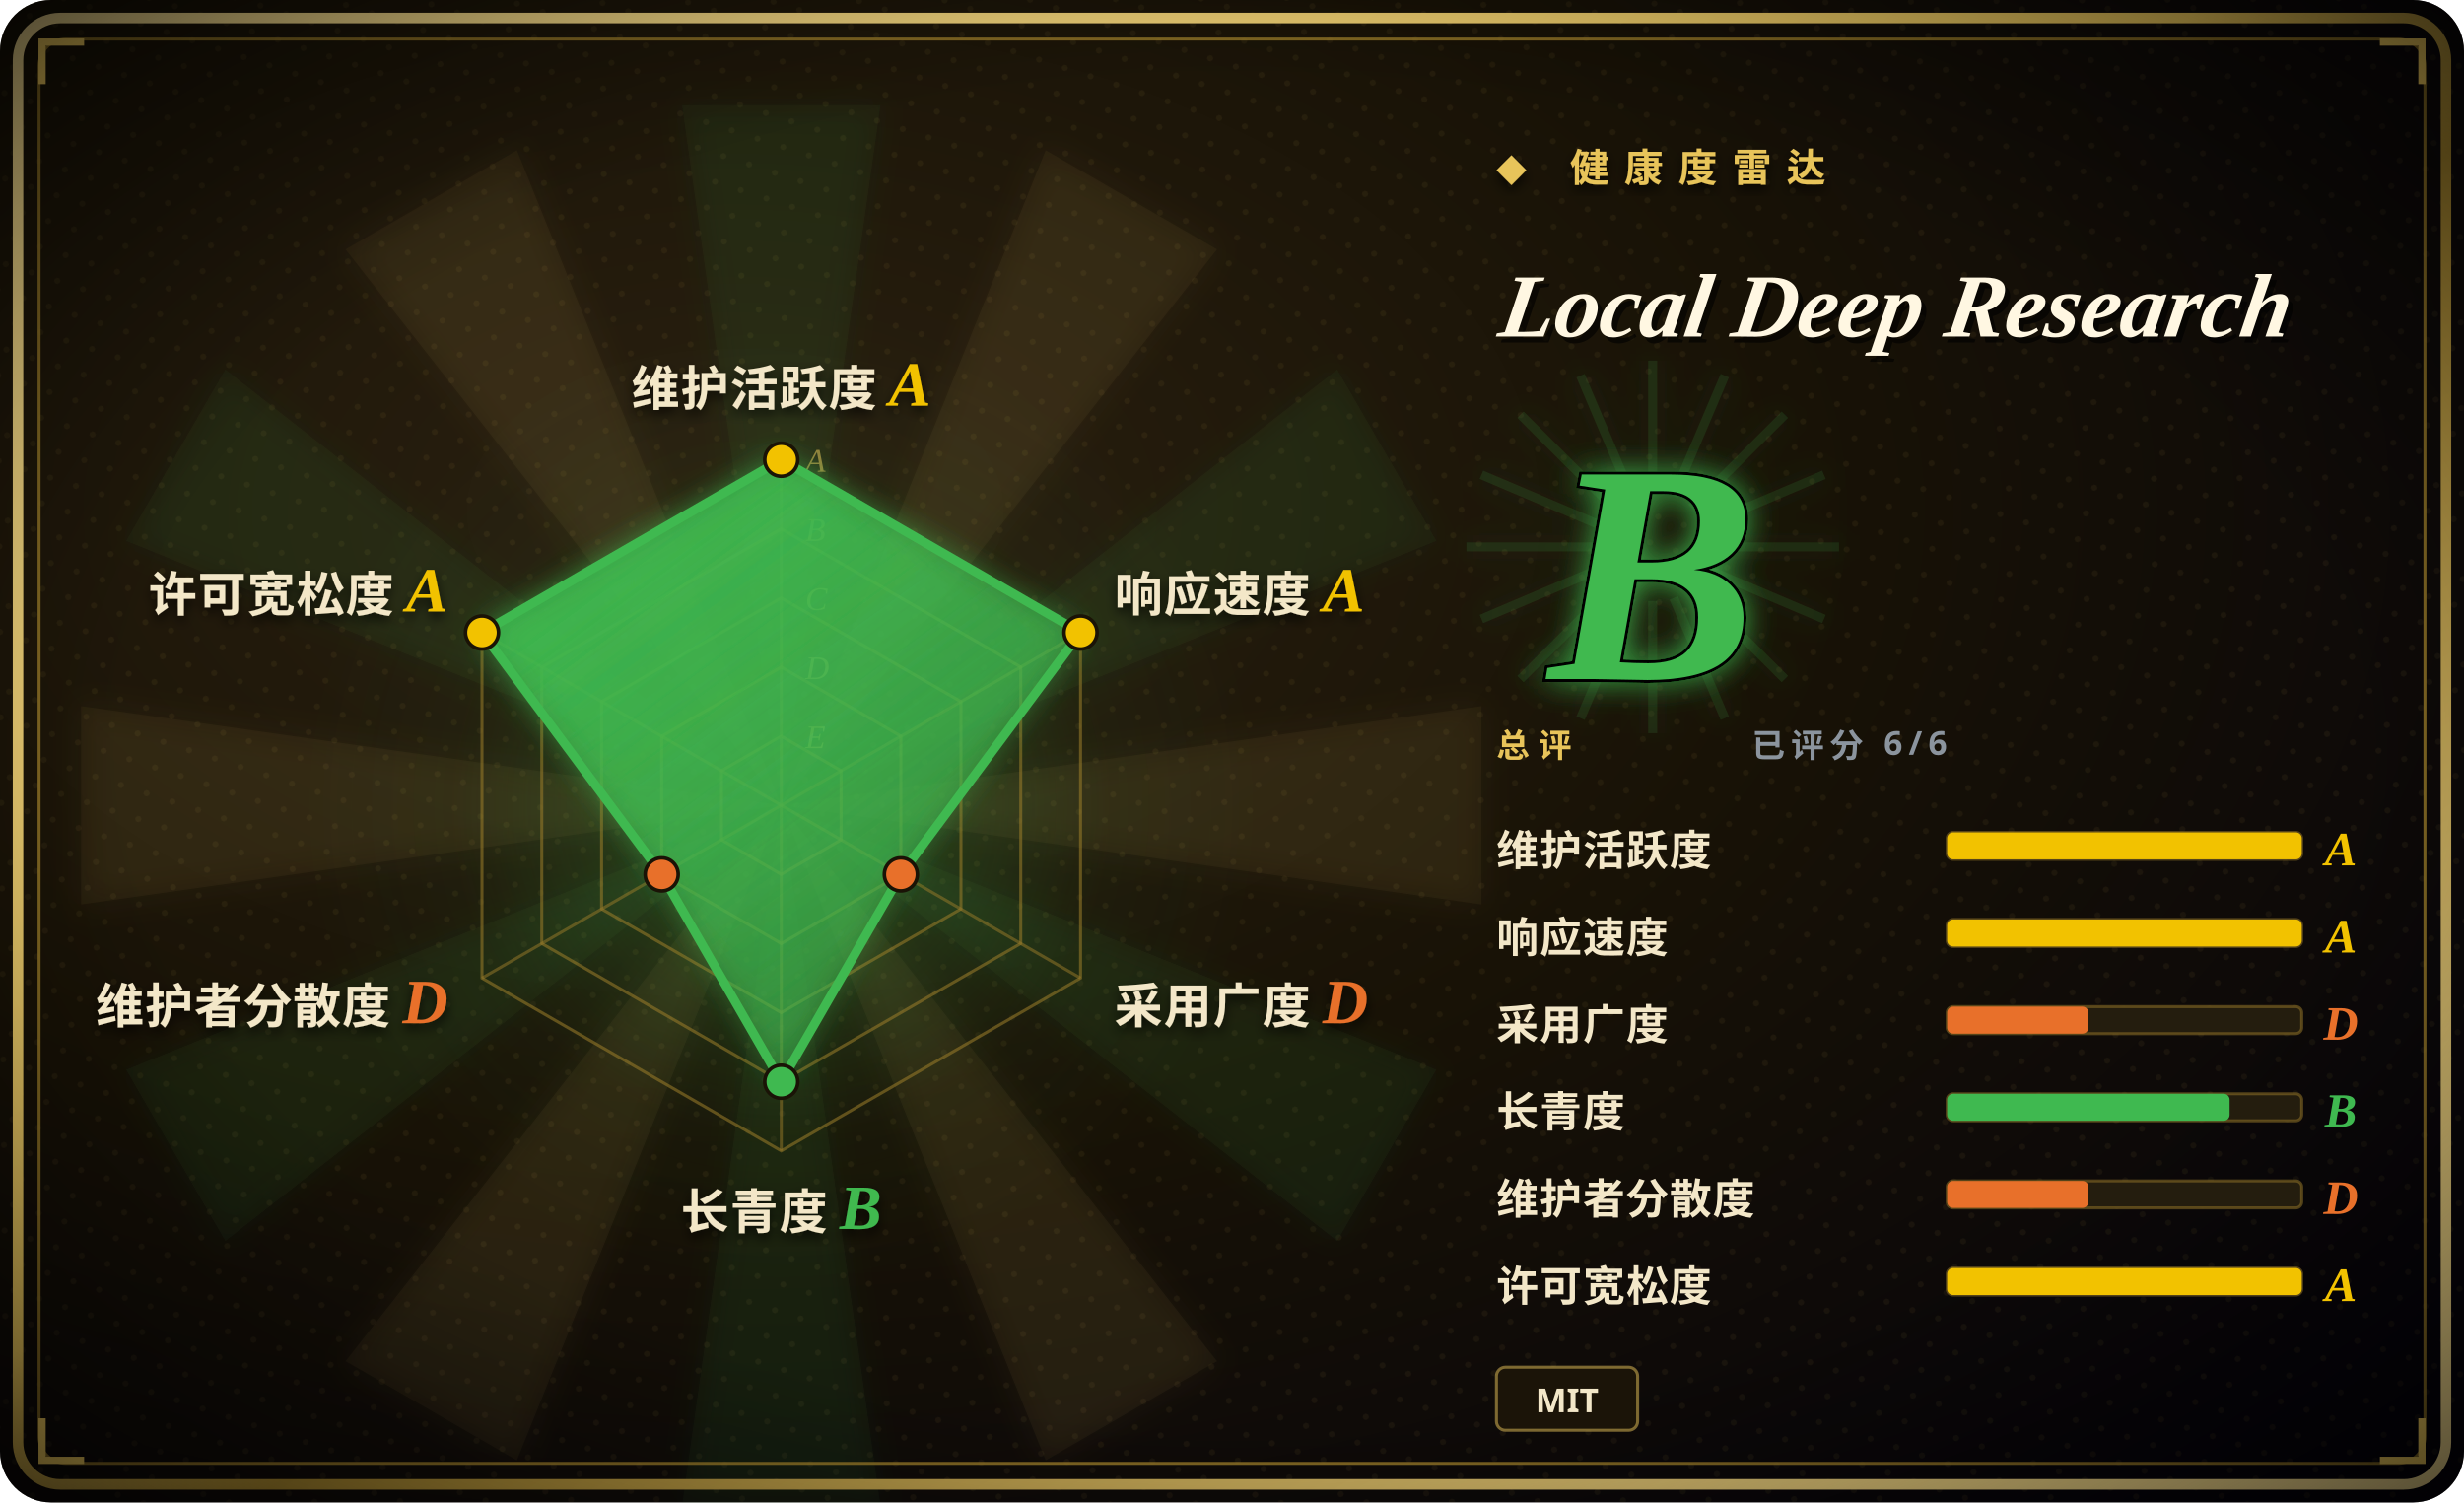
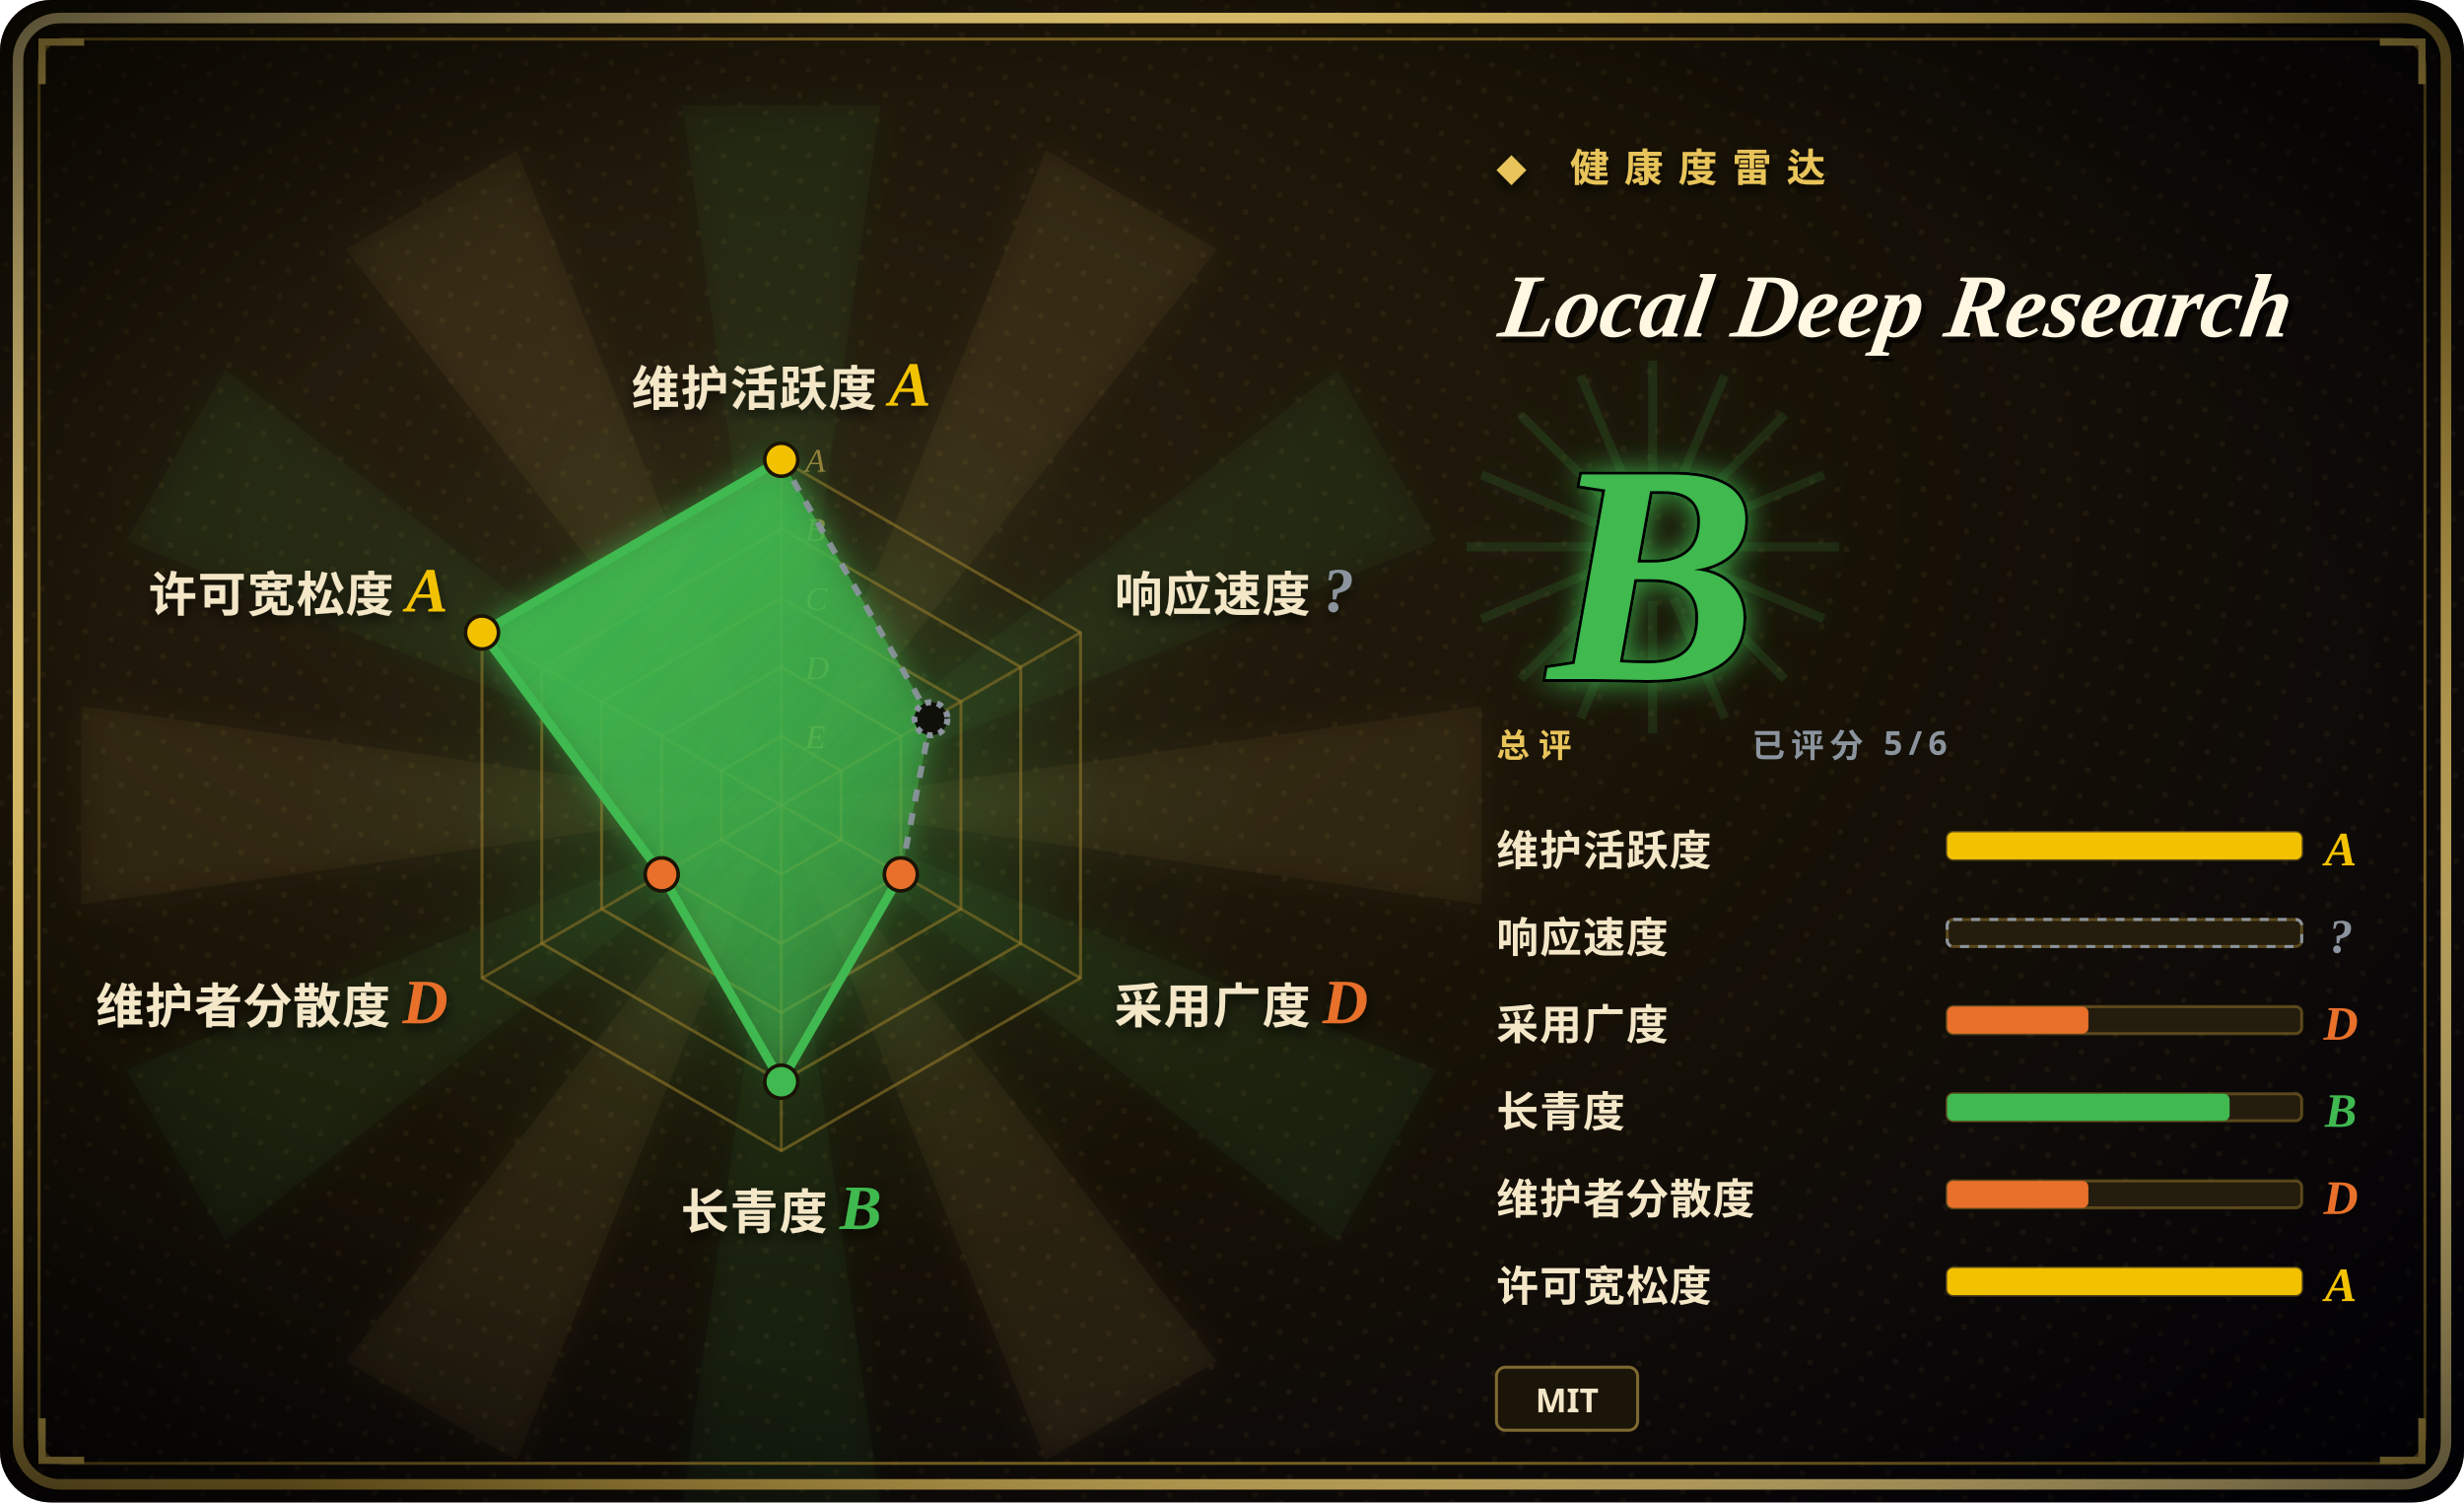
<svg xmlns="http://www.w3.org/2000/svg" width="820" height="500" viewBox="0 0 820 500">
  <defs>
    <radialGradient id="bg" cx="30%" cy="34%" r="90%">
      <stop offset="0%" stop-color="#2a2010" />
      <stop offset="48%" stop-color="#181206" />
      <stop offset="100%" stop-color="#05030a" />
    </radialGradient>
    <radialGradient id="vig" cx="50%" cy="50%" r="72%">
      <stop offset="62%" stop-color="#000000" stop-opacity="0" />
      <stop offset="100%" stop-color="#000000" stop-opacity="0.72" />
    </radialGradient>
    <linearGradient id="frame" x1="0" y1="0" x2="1" y2="1">
      <stop offset="0%" stop-color="#f6dd92" />
      <stop offset="45%" stop-color="#E8C45A" />
      <stop offset="55%" stop-color="#9c7d2a" />
      <stop offset="100%" stop-color="#f6dd92" />
    </linearGradient>
    <linearGradient id="poly" x1="0" y1="0" x2="0.7" y2="1">
      <stop offset="0%" stop-color="#3FB950" stop-opacity="0.92" />
      <stop offset="100%" stop-color="#3FB950" stop-opacity="0.34" />
    </linearGradient>
    <radialGradient id="halo" cx="50%" cy="50%" r="50%">
      <stop offset="0%" stop-color="#3FB950" stop-opacity="0.34" />
      <stop offset="68%" stop-color="#3FB950" stop-opacity="0.04" />
      <stop offset="100%" stop-color="#3FB950" stop-opacity="0" />
    </radialGradient>
    <filter id="glow" x="-60%" y="-60%" width="220%" height="220%">
      <feGaussianBlur stdDeviation="5" result="b" />
      <feMerge>
        <feMergeNode in="b" />
        <feMergeNode in="SourceGraphic" />
      </feMerge>
    </filter>
    <filter id="soft" x="-30%" y="-30%" width="160%" height="160%">
      <feDropShadow dx="0" dy="2" stdDeviation="2" flood-color="#000" flood-opacity="0.7" />
    </filter>
    <pattern id="halftone" width="9" height="9" patternUnits="userSpaceOnUse" patternTransform="rotate(18)">
      <circle cx="2" cy="2" r="1" fill="#E8C45A" fill-opacity="0.06" />
    </pattern>
  </defs>
  <rect width="820" height="500" rx="17" fill="url(#bg)" />
  <rect width="820" height="500" rx="17" fill="url(#halftone)" />
  <g opacity="0.5" filter="url(#glow)">
    <path d="M260,268 L493,235 L493,301 Z" fill="#E8C45A" fill-opacity="0.10" />
    <path d="M260,268 L478,356 L445,413 Z" fill="#3FB950" fill-opacity="0.10" />
    <path d="M260,268 L405,453 L348,486 Z" fill="#E8C45A" fill-opacity="0.10" />
    <path d="M260,268 L293,501 L227,501 Z" fill="#3FB950" fill-opacity="0.10" />
    <path d="M260,268 L172,486 L115,453 Z" fill="#E8C45A" fill-opacity="0.10" />
    <path d="M260,268 L75,413 L42,356 Z" fill="#3FB950" fill-opacity="0.10" />
    <path d="M260,268 L27,301 L27,235 Z" fill="#E8C45A" fill-opacity="0.10" />
    <path d="M260,268 L42,180 L75,123 Z" fill="#3FB950" fill-opacity="0.10" />
    <path d="M260,268 L115,83 L172,50 Z" fill="#E8C45A" fill-opacity="0.10" />
    <path d="M260,268 L227,35 L293,35 Z" fill="#3FB950" fill-opacity="0.10" />
    <path d="M260,268 L348,50 L405,83 Z" fill="#E8C45A" fill-opacity="0.10" />
    <path d="M260,268 L445,123 L478,180 Z" fill="#3FB950" fill-opacity="0.10" />
  </g>
  <circle cx="260" cy="268" r="161" fill="url(#halo)" />
  <rect x="6" y="6" width="808" height="488" rx="14" fill="none" stroke="url(#frame)" stroke-width="3.5" />
  <rect x="13" y="13" width="794" height="474" rx="9" fill="none" stroke="#9c7d2a" stroke-width="1" stroke-opacity="0.8" />
  <path d="M14,28 L14,14 L28,14" fill="none" stroke="#E8C45A" stroke-width="2.4" />
  <path d="M806,28 L806,14 L792,14" fill="none" stroke="#E8C45A" stroke-width="2.4" />
  <path d="M14,472 L14,486 L28,486" fill="none" stroke="#E8C45A" stroke-width="2.4" />
  <path d="M806,472 L806,486 L792,486" fill="none" stroke="#E8C45A" stroke-width="2.4" />
  <rect width="820" height="500" rx="17" fill="url(#vig)" />
  <polygon points="260.0,153.0 359.6,210.5 359.6,325.5 260.0,383.0 160.4,325.5 160.4,210.5" fill="none" stroke="#9c7d2a" stroke-opacity="0.55" stroke-width="1" />
  <polygon points="260.0,176.0 339.7,222.0 339.7,314.0 260.0,360.0 180.3,314.0 180.3,222.0" fill="none" stroke="#9c7d2a" stroke-opacity="0.55" stroke-width="1" />
  <polygon points="260.0,199.0 319.8,233.5 319.8,302.5 260.0,337.0 200.2,302.5 200.2,233.5" fill="none" stroke="#9c7d2a" stroke-opacity="0.55" stroke-width="1" />
  <polygon points="260.0,222.0 299.8,245.0 299.8,291.0 260.0,314.0 220.2,291.0 220.2,245.0" fill="none" stroke="#9c7d2a" stroke-opacity="0.55" stroke-width="1" />
  <polygon points="260.0,245.0 279.9,256.5 279.9,279.5 260.0,291.0 240.1,279.5 240.1,256.5" fill="none" stroke="#9c7d2a" stroke-opacity="0.55" stroke-width="1" />
  <line x1="260" y1="268" x2="260.0" y2="153.0" stroke="#9c7d2a" stroke-opacity="0.5" stroke-width="1" />
  <line x1="260" y1="268" x2="359.6" y2="210.5" stroke="#9c7d2a" stroke-opacity="0.5" stroke-width="1" />
  <line x1="260" y1="268" x2="359.6" y2="325.5" stroke="#9c7d2a" stroke-opacity="0.5" stroke-width="1" />
  <line x1="260" y1="268" x2="260.0" y2="383.0" stroke="#9c7d2a" stroke-opacity="0.5" stroke-width="1" />
  <line x1="260" y1="268" x2="160.4" y2="325.5" stroke="#9c7d2a" stroke-opacity="0.5" stroke-width="1" />
  <line x1="260" y1="268" x2="160.4" y2="210.5" stroke="#9c7d2a" stroke-opacity="0.5" stroke-width="1" />
  <text x="268" y="157.0" font-size="11" font-style="italic" fill="#E8C45A" fill-opacity="0.55" font-family="'Georgia','Times New Roman',serif">A</text>
  <text x="268" y="180.0" font-size="11" font-style="italic" fill="#E8C45A" fill-opacity="0.55" font-family="'Georgia','Times New Roman',serif">B</text>
  <text x="268" y="203.0" font-size="11" font-style="italic" fill="#E8C45A" fill-opacity="0.55" font-family="'Georgia','Times New Roman',serif">C</text>
  <text x="268" y="226.0" font-size="11" font-style="italic" fill="#E8C45A" fill-opacity="0.55" font-family="'Georgia','Times New Roman',serif">D</text>
  <text x="268" y="249.0" font-size="11" font-style="italic" fill="#E8C45A" fill-opacity="0.55" font-family="'Georgia','Times New Roman',serif">E</text>
-   <polygon points="260.0,153.0 359.6,210.5 299.8,291.0 260.0,360.0 220.2,291.0 160.4,210.5" fill="url(#poly)" filter="url(#glow)" />
-   <line x1="260.0" y1="153.0" x2="359.6" y2="210.5" stroke="#3FB950" stroke-width="3" />
-   <line x1="359.6" y1="210.5" x2="299.8" y2="291.0" stroke="#3FB950" stroke-width="3" />
+   <polygon points="260.0,153.0 309.8,239.2 299.8,291.0 260.0,360.0 220.2,291.0 160.4,210.5" fill="url(#poly)" filter="url(#glow)" />
+   <line x1="260.0" y1="153.0" x2="309.8" y2="239.2" stroke="#8B949E" stroke-width="2" stroke-dasharray="4 4" stroke-opacity="0.92" />
+   <line x1="309.8" y1="239.2" x2="299.8" y2="291.0" stroke="#8B949E" stroke-width="2" stroke-dasharray="4 4" stroke-opacity="0.92" />
  <line x1="299.8" y1="291.0" x2="260.0" y2="360.0" stroke="#3FB950" stroke-width="3" />
  <line x1="260.0" y1="360.0" x2="220.2" y2="291.0" stroke="#3FB950" stroke-width="3" />
  <line x1="220.2" y1="291.0" x2="160.4" y2="210.5" stroke="#3FB950" stroke-width="3" />
  <line x1="160.4" y1="210.5" x2="260.0" y2="153.0" stroke="#3FB950" stroke-width="3" />
  <circle cx="260.0" cy="153.0" r="5.5" fill="#F2C200" stroke="#1a1306" stroke-width="1.2" />
-   <circle cx="359.6" cy="210.5" r="5.5" fill="#F2C200" stroke="#1a1306" stroke-width="1.2" />
+   <circle cx="309.8" cy="239.2" r="5.5" fill="#10100b" stroke="#8B949E" stroke-width="2" stroke-dasharray="2 2" />
  <circle cx="299.8" cy="291.0" r="5.5" fill="#E8702A" stroke="#1a1306" stroke-width="1.2" />
  <circle cx="260.0" cy="360.0" r="5.5" fill="#3FB950" stroke="#1a1306" stroke-width="1.2" />
  <circle cx="220.2" cy="291.0" r="5.5" fill="#E8702A" stroke="#1a1306" stroke-width="1.2" />
  <circle cx="160.4" cy="210.5" r="5.5" fill="#F2C200" stroke="#1a1306" stroke-width="1.2" />
  <text x="260.0" y="135.0" font-size="16" font-weight="900" fill="#f3e7c8" text-anchor="middle" font-family="'PingFang SC','Hiragino Sans GB','Heiti SC','Microsoft YaHei',sans-serif" letter-spacing="0.4" filter="url(#soft)">维护活跃度 <tspan fill="#F2C200" font-family="'Georgia','Times New Roman',serif" font-style="italic" font-size="21">A</tspan>
  </text>
-   <text x="370.9" y="203.5" font-size="16" font-weight="900" fill="#f3e7c8" text-anchor="start" font-family="'PingFang SC','Hiragino Sans GB','Heiti SC','Microsoft YaHei',sans-serif" letter-spacing="0.4" filter="url(#soft)">响应速度 <tspan fill="#F2C200" font-family="'Georgia','Times New Roman',serif" font-style="italic" font-size="21">A</tspan>
+   <text x="370.9" y="203.5" font-size="16" font-weight="900" fill="#f3e7c8" text-anchor="start" font-family="'PingFang SC','Hiragino Sans GB','Heiti SC','Microsoft YaHei',sans-serif" letter-spacing="0.4" filter="url(#soft)">响应速度 <tspan fill="#8B949E" font-family="'Georgia','Times New Roman',serif" font-style="italic" font-size="21">?</tspan>
  </text>
  <text x="370.9" y="340.5" font-size="16" font-weight="900" fill="#f3e7c8" text-anchor="start" font-family="'PingFang SC','Hiragino Sans GB','Heiti SC','Microsoft YaHei',sans-serif" letter-spacing="0.4" filter="url(#soft)">采用广度 <tspan fill="#E8702A" font-family="'Georgia','Times New Roman',serif" font-style="italic" font-size="21">D</tspan>
  </text>
  <text x="260.0" y="409.0" font-size="16" font-weight="900" fill="#f3e7c8" text-anchor="middle" font-family="'PingFang SC','Hiragino Sans GB','Heiti SC','Microsoft YaHei',sans-serif" letter-spacing="0.4" filter="url(#soft)">长青度 <tspan fill="#3FB950" font-family="'Georgia','Times New Roman',serif" font-style="italic" font-size="21">B</tspan>
  </text>
  <text x="149.1" y="340.5" font-size="16" font-weight="900" fill="#f3e7c8" text-anchor="end" font-family="'PingFang SC','Hiragino Sans GB','Heiti SC','Microsoft YaHei',sans-serif" letter-spacing="0.4" filter="url(#soft)">维护者分散度 <tspan fill="#E8702A" font-family="'Georgia','Times New Roman',serif" font-style="italic" font-size="21">D</tspan>
  </text>
  <text x="149.1" y="203.5" font-size="16" font-weight="900" fill="#f3e7c8" text-anchor="end" font-family="'PingFang SC','Hiragino Sans GB','Heiti SC','Microsoft YaHei',sans-serif" letter-spacing="0.4" filter="url(#soft)">许可宽松度 <tspan fill="#F2C200" font-family="'Georgia','Times New Roman',serif" font-style="italic" font-size="21">A</tspan>
  </text>
  <text x="498" y="60" font-size="13" letter-spacing="5" fill="#E8C45A" font-weight="900" font-family="'PingFang SC','Hiragino Sans GB','Heiti SC','Microsoft YaHei',sans-serif" filter="url(#soft)">◆ 健康度雷达</text>
  <g transform="translate(498,112) skewX(-9)">
    <text x="2" y="2" font-size="30" font-weight="900" font-style="italic" fill="#000" fill-opacity="0.6" font-family="'Georgia','Times New Roman',serif">Local Deep Research</text>
    <text x="0" y="0" font-size="30" font-weight="900" font-style="italic" fill="#fff7e2" font-family="'Georgia','Times New Roman',serif">Local Deep Research</text>
  </g>
  <line x1="498" y1="124" x2="648" y2="124" stroke="url(#frame)" stroke-width="2" />
  <g opacity="0.85" filter="url(#glow)">
    <line x1="568" y1="182" x2="612" y2="182" stroke="#3FB950" stroke-opacity="0.16" stroke-width="3" />
    <line x1="567" y1="189" x2="607" y2="206" stroke="#3FB950" stroke-opacity="0.16" stroke-width="3" />
    <line x1="563" y1="195" x2="594" y2="226" stroke="#3FB950" stroke-opacity="0.16" stroke-width="3" />
    <line x1="557" y1="199" x2="574" y2="239" stroke="#3FB950" stroke-opacity="0.16" stroke-width="3" />
    <line x1="550" y1="200" x2="550" y2="244" stroke="#3FB950" stroke-opacity="0.16" stroke-width="3" />
    <line x1="543" y1="199" x2="526" y2="239" stroke="#3FB950" stroke-opacity="0.16" stroke-width="3" />
    <line x1="537" y1="195" x2="506" y2="226" stroke="#3FB950" stroke-opacity="0.16" stroke-width="3" />
    <line x1="533" y1="189" x2="493" y2="206" stroke="#3FB950" stroke-opacity="0.16" stroke-width="3" />
    <line x1="532" y1="182" x2="488" y2="182" stroke="#3FB950" stroke-opacity="0.16" stroke-width="3" />
    <line x1="533" y1="175" x2="493" y2="158" stroke="#3FB950" stroke-opacity="0.16" stroke-width="3" />
    <line x1="537" y1="169" x2="506" y2="138" stroke="#3FB950" stroke-opacity="0.16" stroke-width="3" />
    <line x1="543" y1="165" x2="526" y2="125" stroke="#3FB950" stroke-opacity="0.16" stroke-width="3" />
    <line x1="550" y1="164" x2="550" y2="120" stroke="#3FB950" stroke-opacity="0.16" stroke-width="3" />
    <line x1="557" y1="165" x2="574" y2="125" stroke="#3FB950" stroke-opacity="0.16" stroke-width="3" />
    <line x1="563" y1="169" x2="594" y2="138" stroke="#3FB950" stroke-opacity="0.16" stroke-width="3" />
    <line x1="567" y1="175" x2="607" y2="158" stroke="#3FB950" stroke-opacity="0.16" stroke-width="3" />
  </g>
  <text x="550" y="226" font-size="104" font-weight="900" font-style="italic" text-anchor="middle" fill="#3FB950" stroke="#000" stroke-width="2" paint-order="stroke" font-family="'Georgia','Times New Roman',serif" filter="url(#glow)">B</text>
  <text x="498" y="252" font-size="11" letter-spacing="3" fill="#E8C45A" font-family="'PingFang SC','Hiragino Sans GB','Heiti SC','Microsoft YaHei',sans-serif" font-weight="900">总评</text>
-   <text x="648" y="252" font-size="11" letter-spacing="2" fill="#8B949E" font-family="'PingFang SC','Hiragino Sans GB','Heiti SC','Microsoft YaHei',sans-serif" font-weight="900" text-anchor="end">已评分 6/6</text>
+   <text x="648" y="252" font-size="11" letter-spacing="2" fill="#8B949E" font-family="'PingFang SC','Hiragino Sans GB','Heiti SC','Microsoft YaHei',sans-serif" font-weight="900" text-anchor="end">已评分 5/6</text>
  <text x="498" y="288" font-size="14" font-weight="900" fill="#f3e7c8" font-family="'PingFang SC','Hiragino Sans GB','Heiti SC','Microsoft YaHei',sans-serif" letter-spacing="0.4">维护活跃度</text>
  <rect x="648" y="277" width="118" height="9" rx="2" fill="#241d0e" stroke="#9c7d2a" stroke-opacity="0.5" />
  <rect x="648" y="277" width="118" height="9" rx="2" fill="#F2C200" />
  <text x="779" y="288" font-size="16" font-weight="900" font-style="italic" fill="#F2C200" font-family="'Georgia','Times New Roman',serif" text-anchor="middle">A</text>
  <text x="498" y="317" font-size="14" font-weight="900" fill="#f3e7c8" font-family="'PingFang SC','Hiragino Sans GB','Heiti SC','Microsoft YaHei',sans-serif" letter-spacing="0.4">响应速度</text>
  <rect x="648" y="306" width="118" height="9" rx="2" fill="#241d0e" stroke="#9c7d2a" stroke-opacity="0.5" />
-   <rect x="648" y="306" width="118" height="9" rx="2" fill="#F2C200" />
-   <text x="779" y="317" font-size="16" font-weight="900" font-style="italic" fill="#F2C200" font-family="'Georgia','Times New Roman',serif" text-anchor="middle">A</text>
+   <rect x="648" y="306" width="118" height="9" rx="2" fill="none" stroke="#8B949E" stroke-dasharray="3 3" />
+   <text x="779" y="317" font-size="16" font-weight="900" font-style="italic" fill="#8B949E" font-family="'Georgia','Times New Roman',serif" text-anchor="middle">?</text>
  <text x="498" y="346" font-size="14" font-weight="900" fill="#f3e7c8" font-family="'PingFang SC','Hiragino Sans GB','Heiti SC','Microsoft YaHei',sans-serif" letter-spacing="0.4">采用广度</text>
  <rect x="648" y="335" width="118" height="9" rx="2" fill="#241d0e" stroke="#9c7d2a" stroke-opacity="0.5" />
  <rect x="648" y="335" width="47" height="9" rx="2" fill="#E8702A" />
  <text x="779" y="346" font-size="16" font-weight="900" font-style="italic" fill="#E8702A" font-family="'Georgia','Times New Roman',serif" text-anchor="middle">D</text>
  <text x="498" y="375" font-size="14" font-weight="900" fill="#f3e7c8" font-family="'PingFang SC','Hiragino Sans GB','Heiti SC','Microsoft YaHei',sans-serif" letter-spacing="0.4">长青度</text>
  <rect x="648" y="364" width="118" height="9" rx="2" fill="#241d0e" stroke="#9c7d2a" stroke-opacity="0.5" />
  <rect x="648" y="364" width="94" height="9" rx="2" fill="#3FB950" />
  <text x="779" y="375" font-size="16" font-weight="900" font-style="italic" fill="#3FB950" font-family="'Georgia','Times New Roman',serif" text-anchor="middle">B</text>
  <text x="498" y="404" font-size="14" font-weight="900" fill="#f3e7c8" font-family="'PingFang SC','Hiragino Sans GB','Heiti SC','Microsoft YaHei',sans-serif" letter-spacing="0.4">维护者分散度</text>
  <rect x="648" y="393" width="118" height="9" rx="2" fill="#241d0e" stroke="#9c7d2a" stroke-opacity="0.5" />
  <rect x="648" y="393" width="47" height="9" rx="2" fill="#E8702A" />
  <text x="779" y="404" font-size="16" font-weight="900" font-style="italic" fill="#E8702A" font-family="'Georgia','Times New Roman',serif" text-anchor="middle">D</text>
  <text x="498" y="433" font-size="14" font-weight="900" fill="#f3e7c8" font-family="'PingFang SC','Hiragino Sans GB','Heiti SC','Microsoft YaHei',sans-serif" letter-spacing="0.4">许可宽松度</text>
  <rect x="648" y="422" width="118" height="9" rx="2" fill="#241d0e" stroke="#9c7d2a" stroke-opacity="0.5" />
  <rect x="648" y="422" width="118" height="9" rx="2" fill="#F2C200" />
  <text x="779" y="433" font-size="16" font-weight="900" font-style="italic" fill="#F2C200" font-family="'Georgia','Times New Roman',serif" text-anchor="middle">A</text>
  <rect x="498" y="455" width="47" height="21" rx="3" fill="#1b1408" stroke="#E8C45A" stroke-opacity="0.5" />
  <text x="521.5" y="470" font-size="11" font-weight="700" fill="#f3e7c8" text-anchor="middle" font-family="'PingFang SC','Hiragino Sans GB','Heiti SC','Microsoft YaHei',sans-serif">MIT</text>
</svg>
